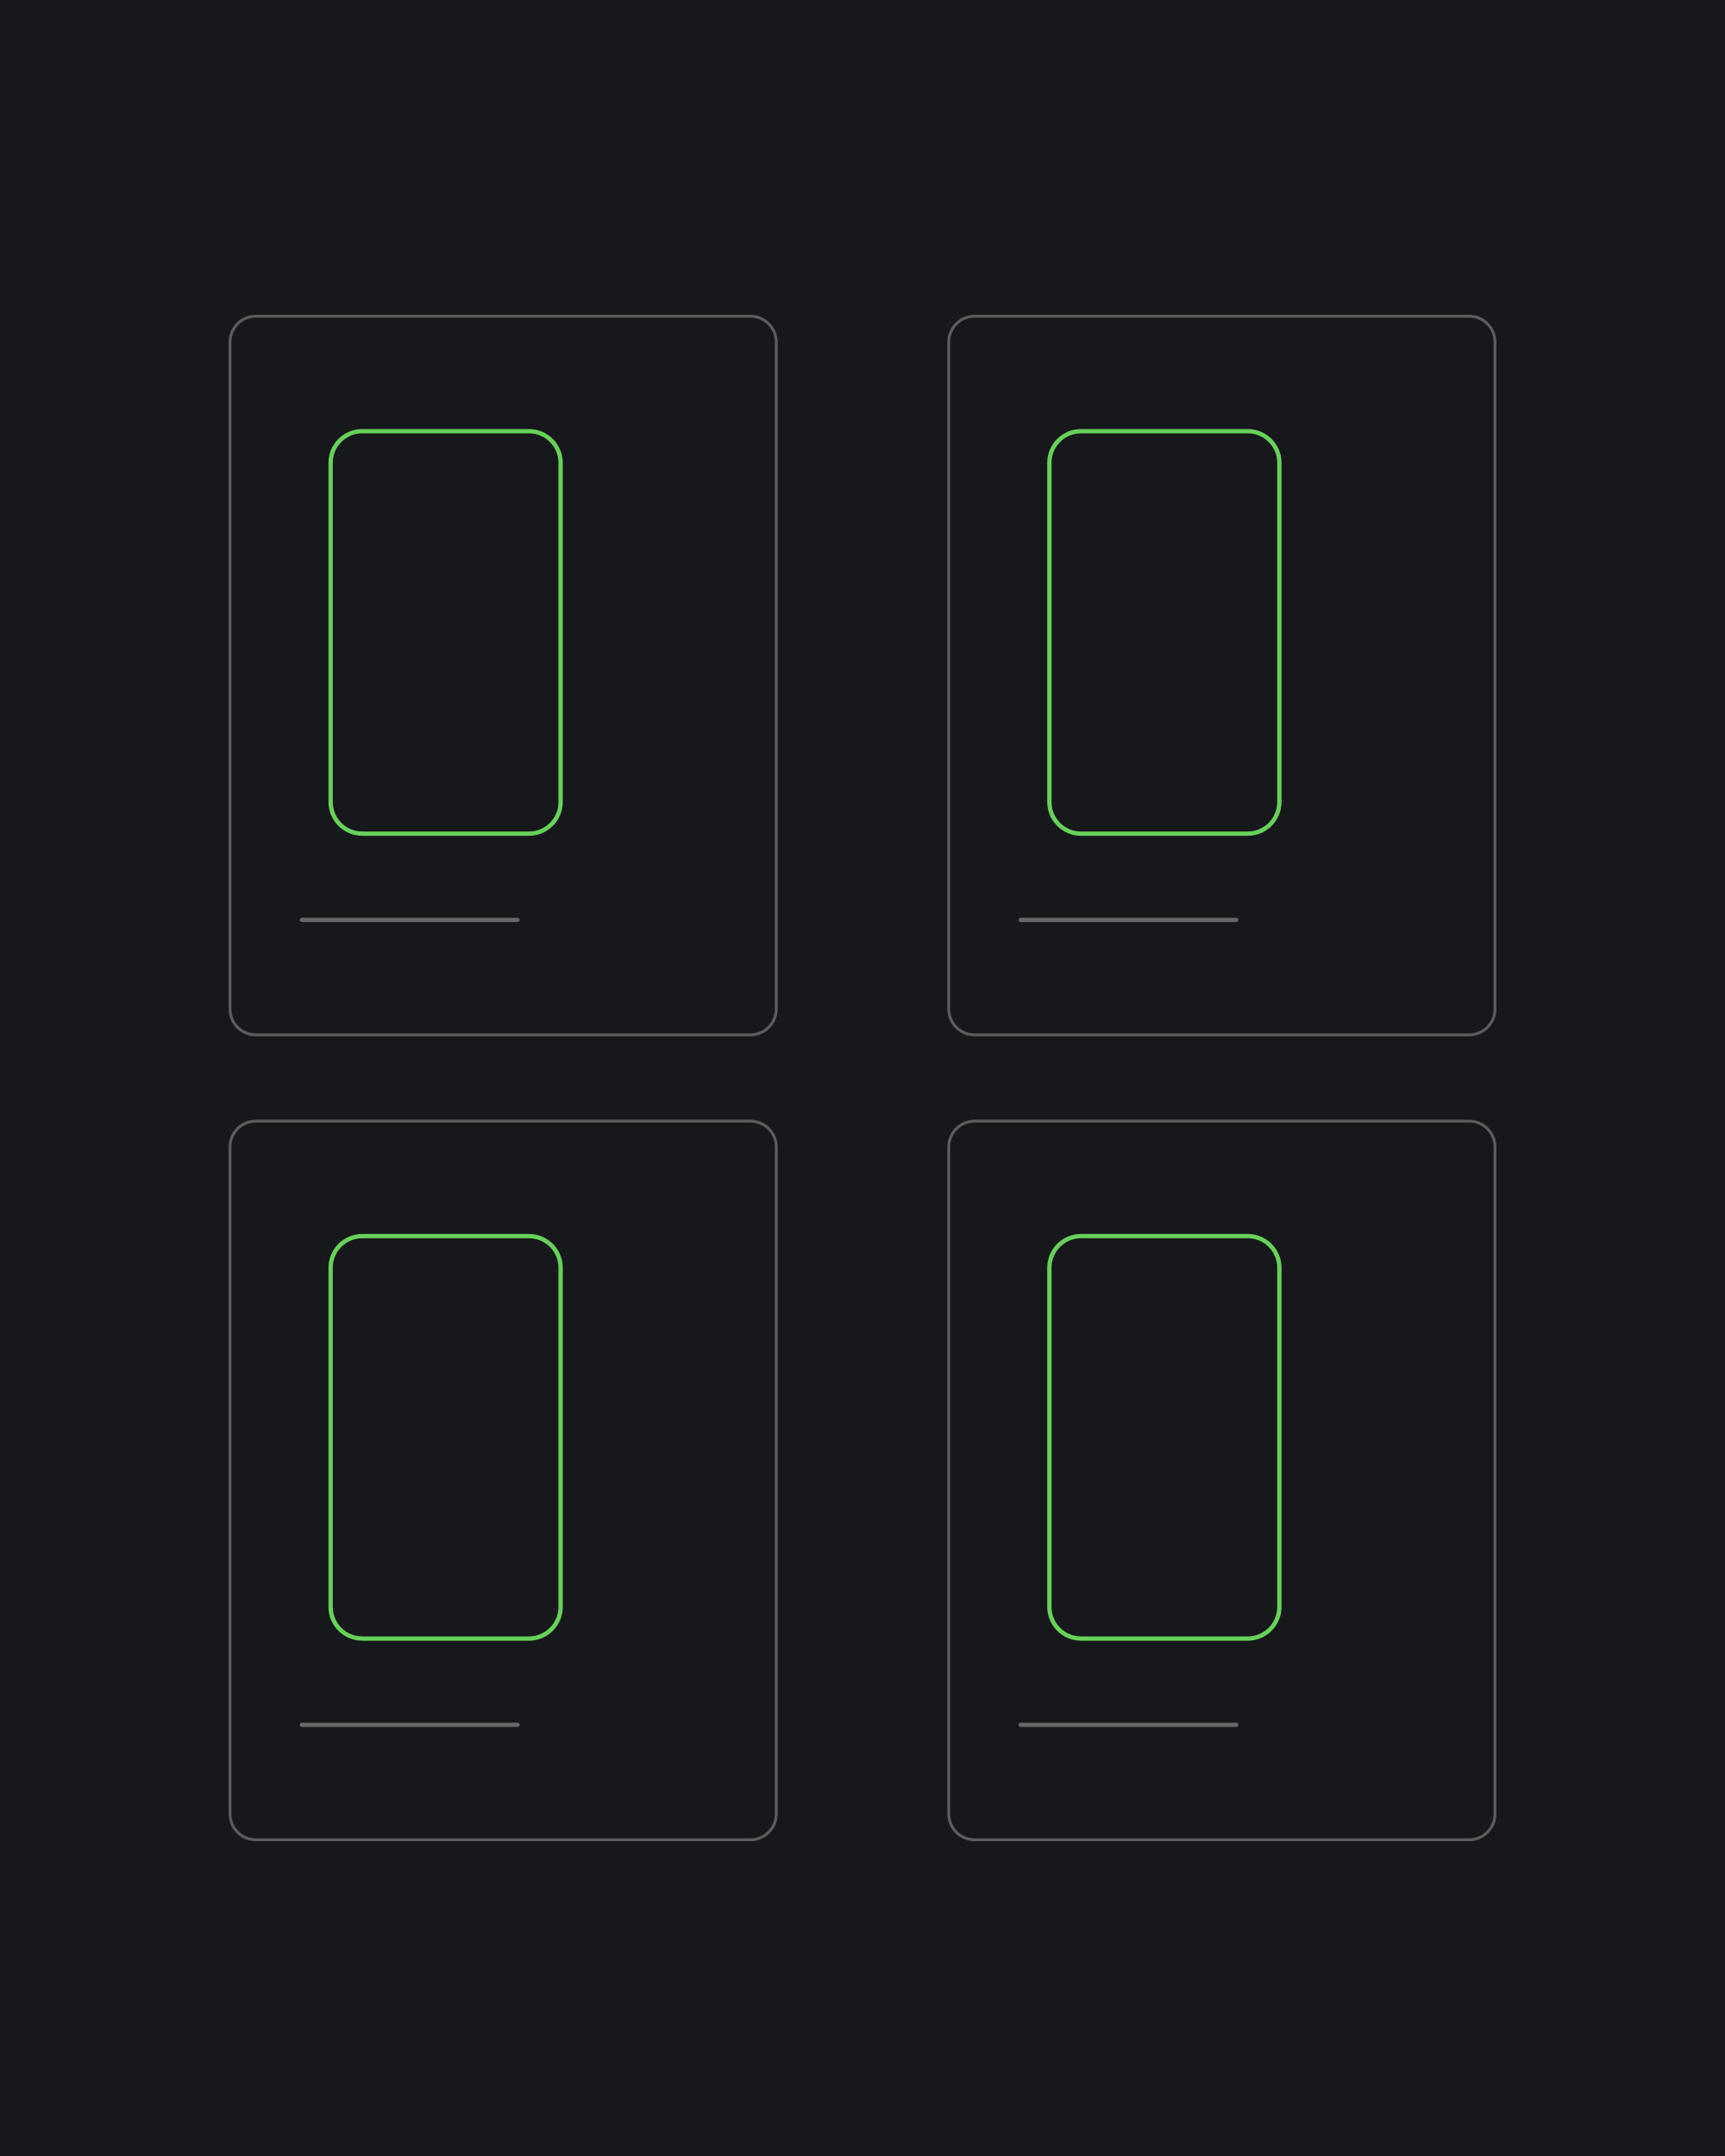
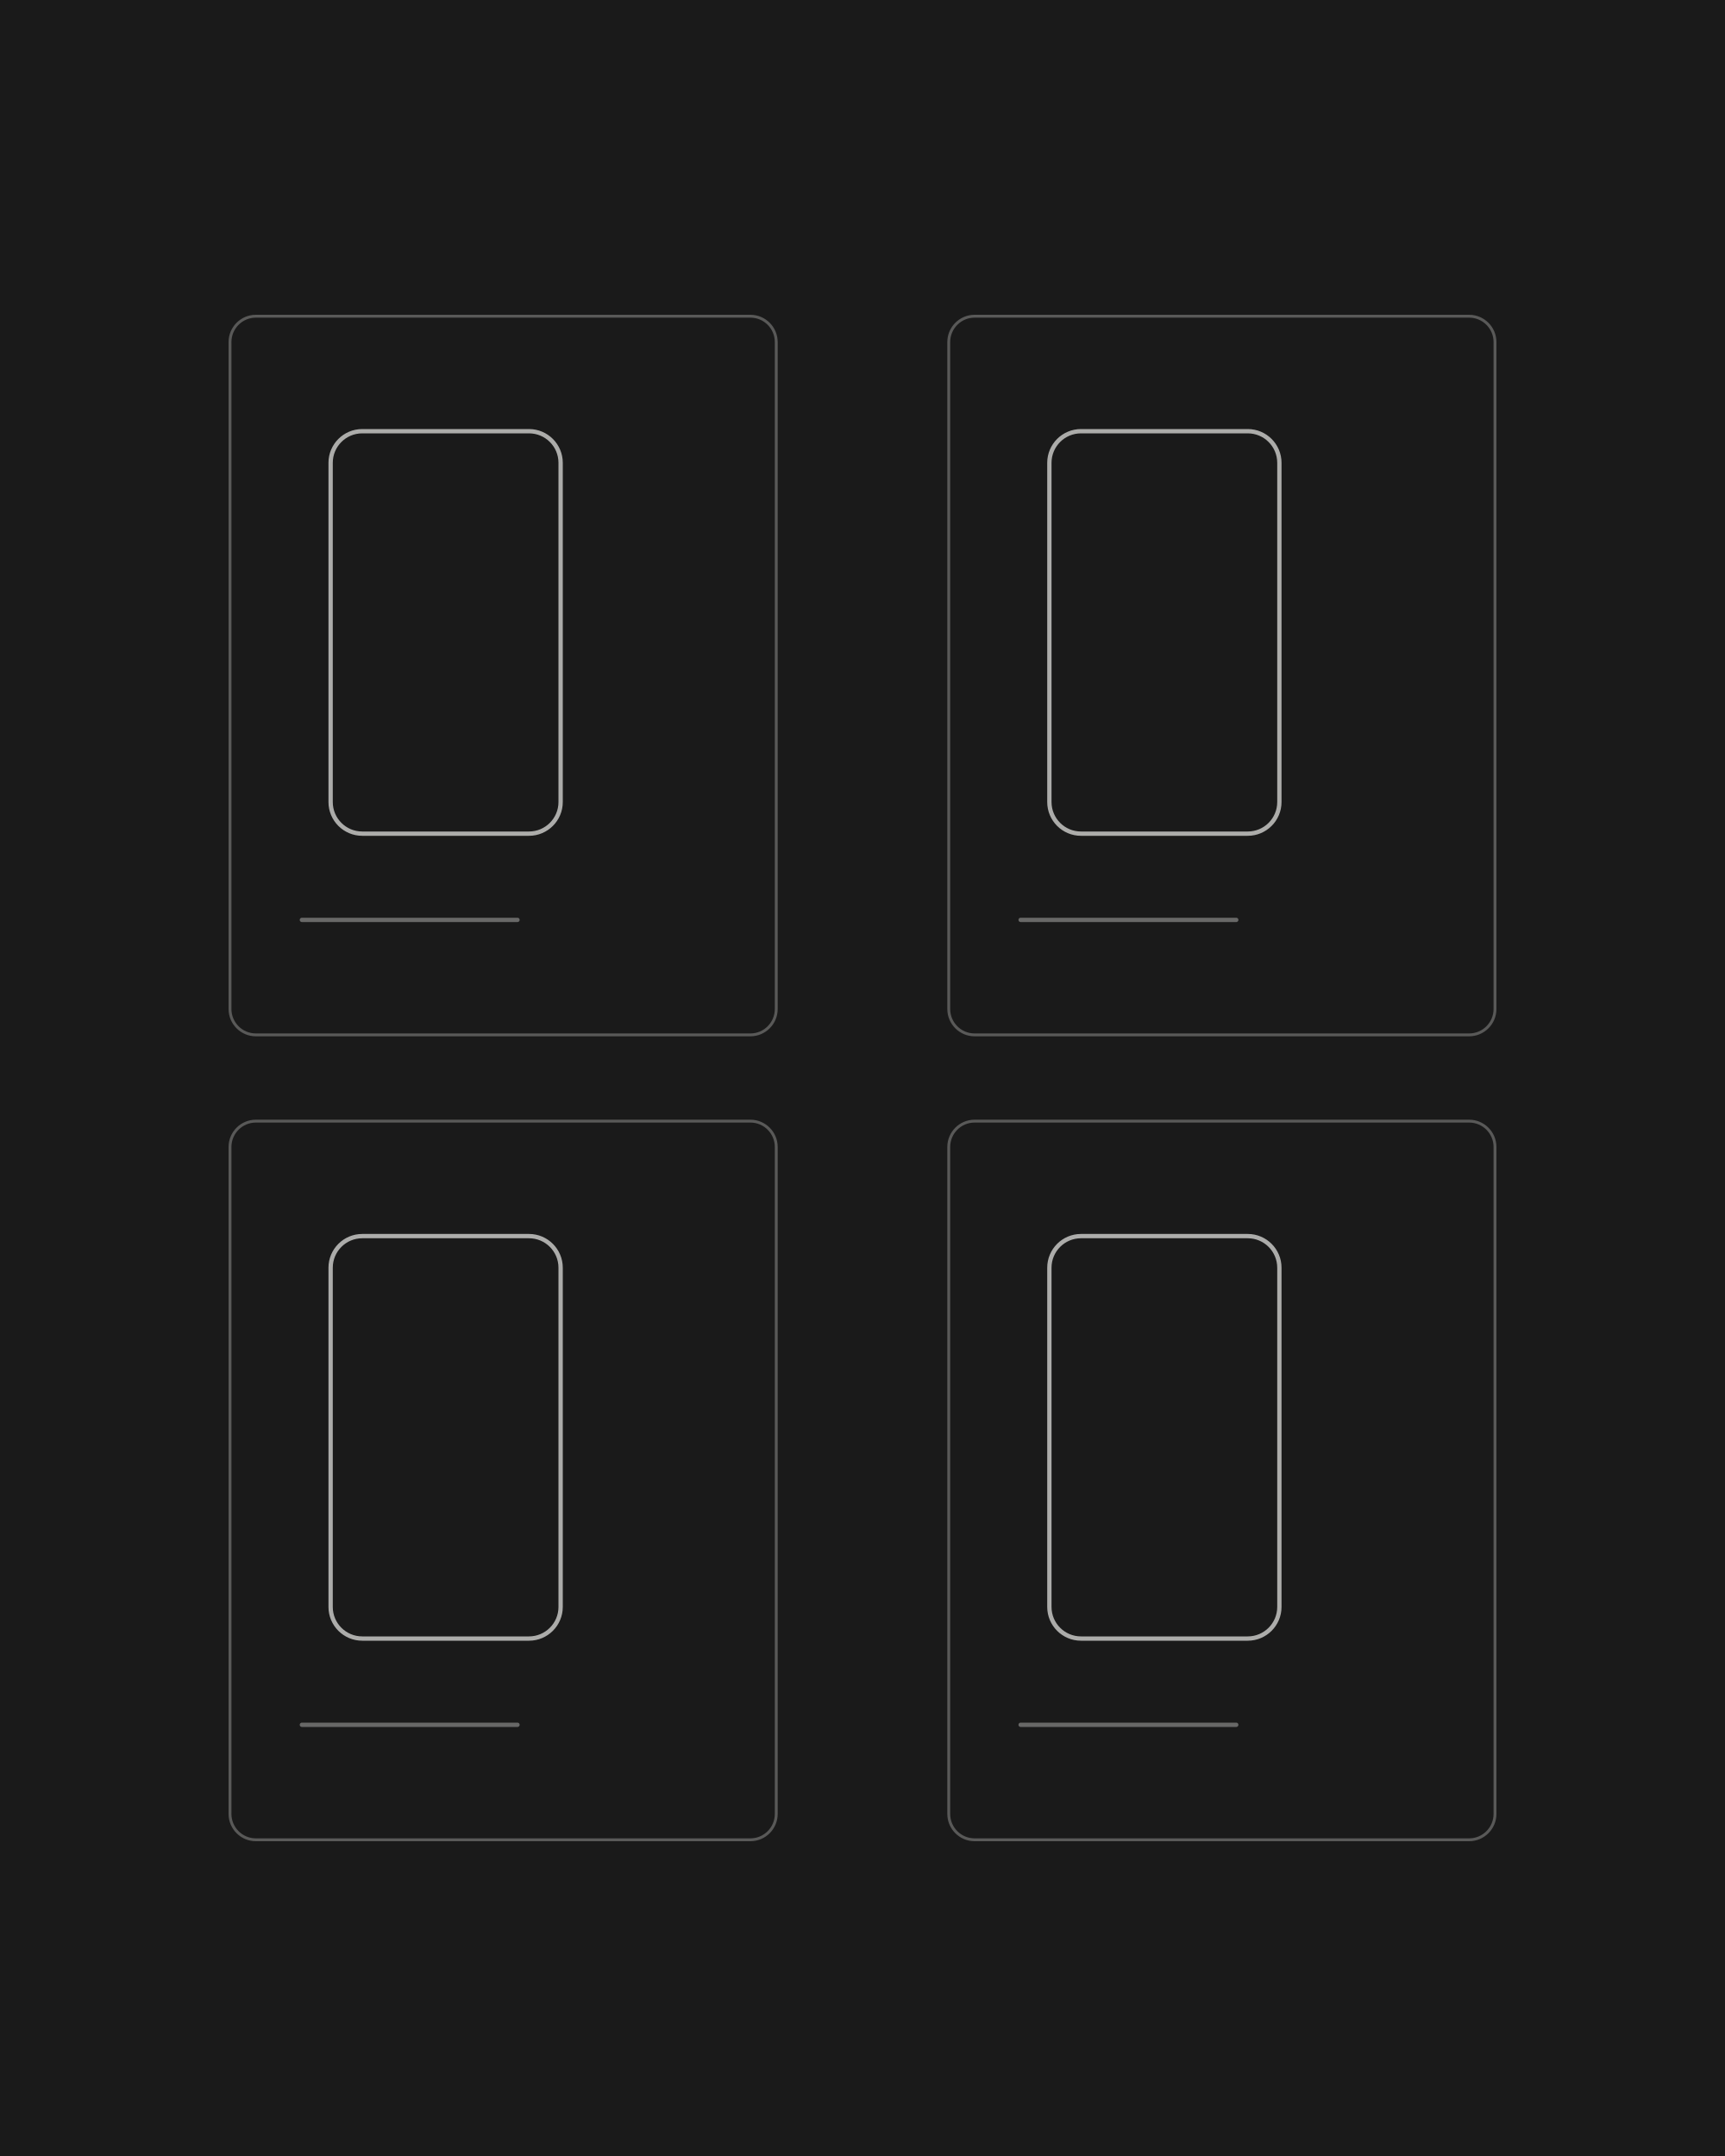
<svg xmlns="http://www.w3.org/2000/svg" width="1200" height="1500" viewBox="0 0 1200 1500" role="img" aria-label="FF Phone Lab — Product cards">
-   <rect width="1200" height="1500" fill="#16181b" />
-   <g fill="none" stroke="#fafaf7" stroke-opacity="0.3" stroke-width="2">
+   <rect width="1200" height="1500" fill="#1a1a1a" />
+   <g fill="none" stroke="#fafaf7" stroke-opacity="0.28" stroke-width="2">
    <rect x="160" y="220" width="380" height="500" rx="18" />
    <rect x="660" y="220" width="380" height="500" rx="18" />
    <rect x="160" y="780" width="380" height="500" rx="18" />
    <rect x="660" y="780" width="380" height="500" rx="18" />
  </g>
-   <g fill="none" stroke="#7cff6b" stroke-opacity="0.8" stroke-width="3" stroke-linecap="round">
+   <g fill="none" stroke="#fafaf7" stroke-opacity="0.65" stroke-width="3" stroke-linecap="round">
    <rect x="230" y="300" width="160" height="280" rx="22" />
    <rect x="730" y="300" width="160" height="280" rx="22" />
    <rect x="230" y="860" width="160" height="280" rx="22" />
    <rect x="730" y="860" width="160" height="280" rx="22" />
  </g>
  <g stroke="#fafaf7" stroke-opacity="0.35" stroke-width="3" stroke-linecap="round">
    <line x1="210" y1="640" x2="360" y2="640" />
    <line x1="710" y1="640" x2="860" y2="640" />
    <line x1="210" y1="1200" x2="360" y2="1200" />
    <line x1="710" y1="1200" x2="860" y2="1200" />
  </g>
</svg>
